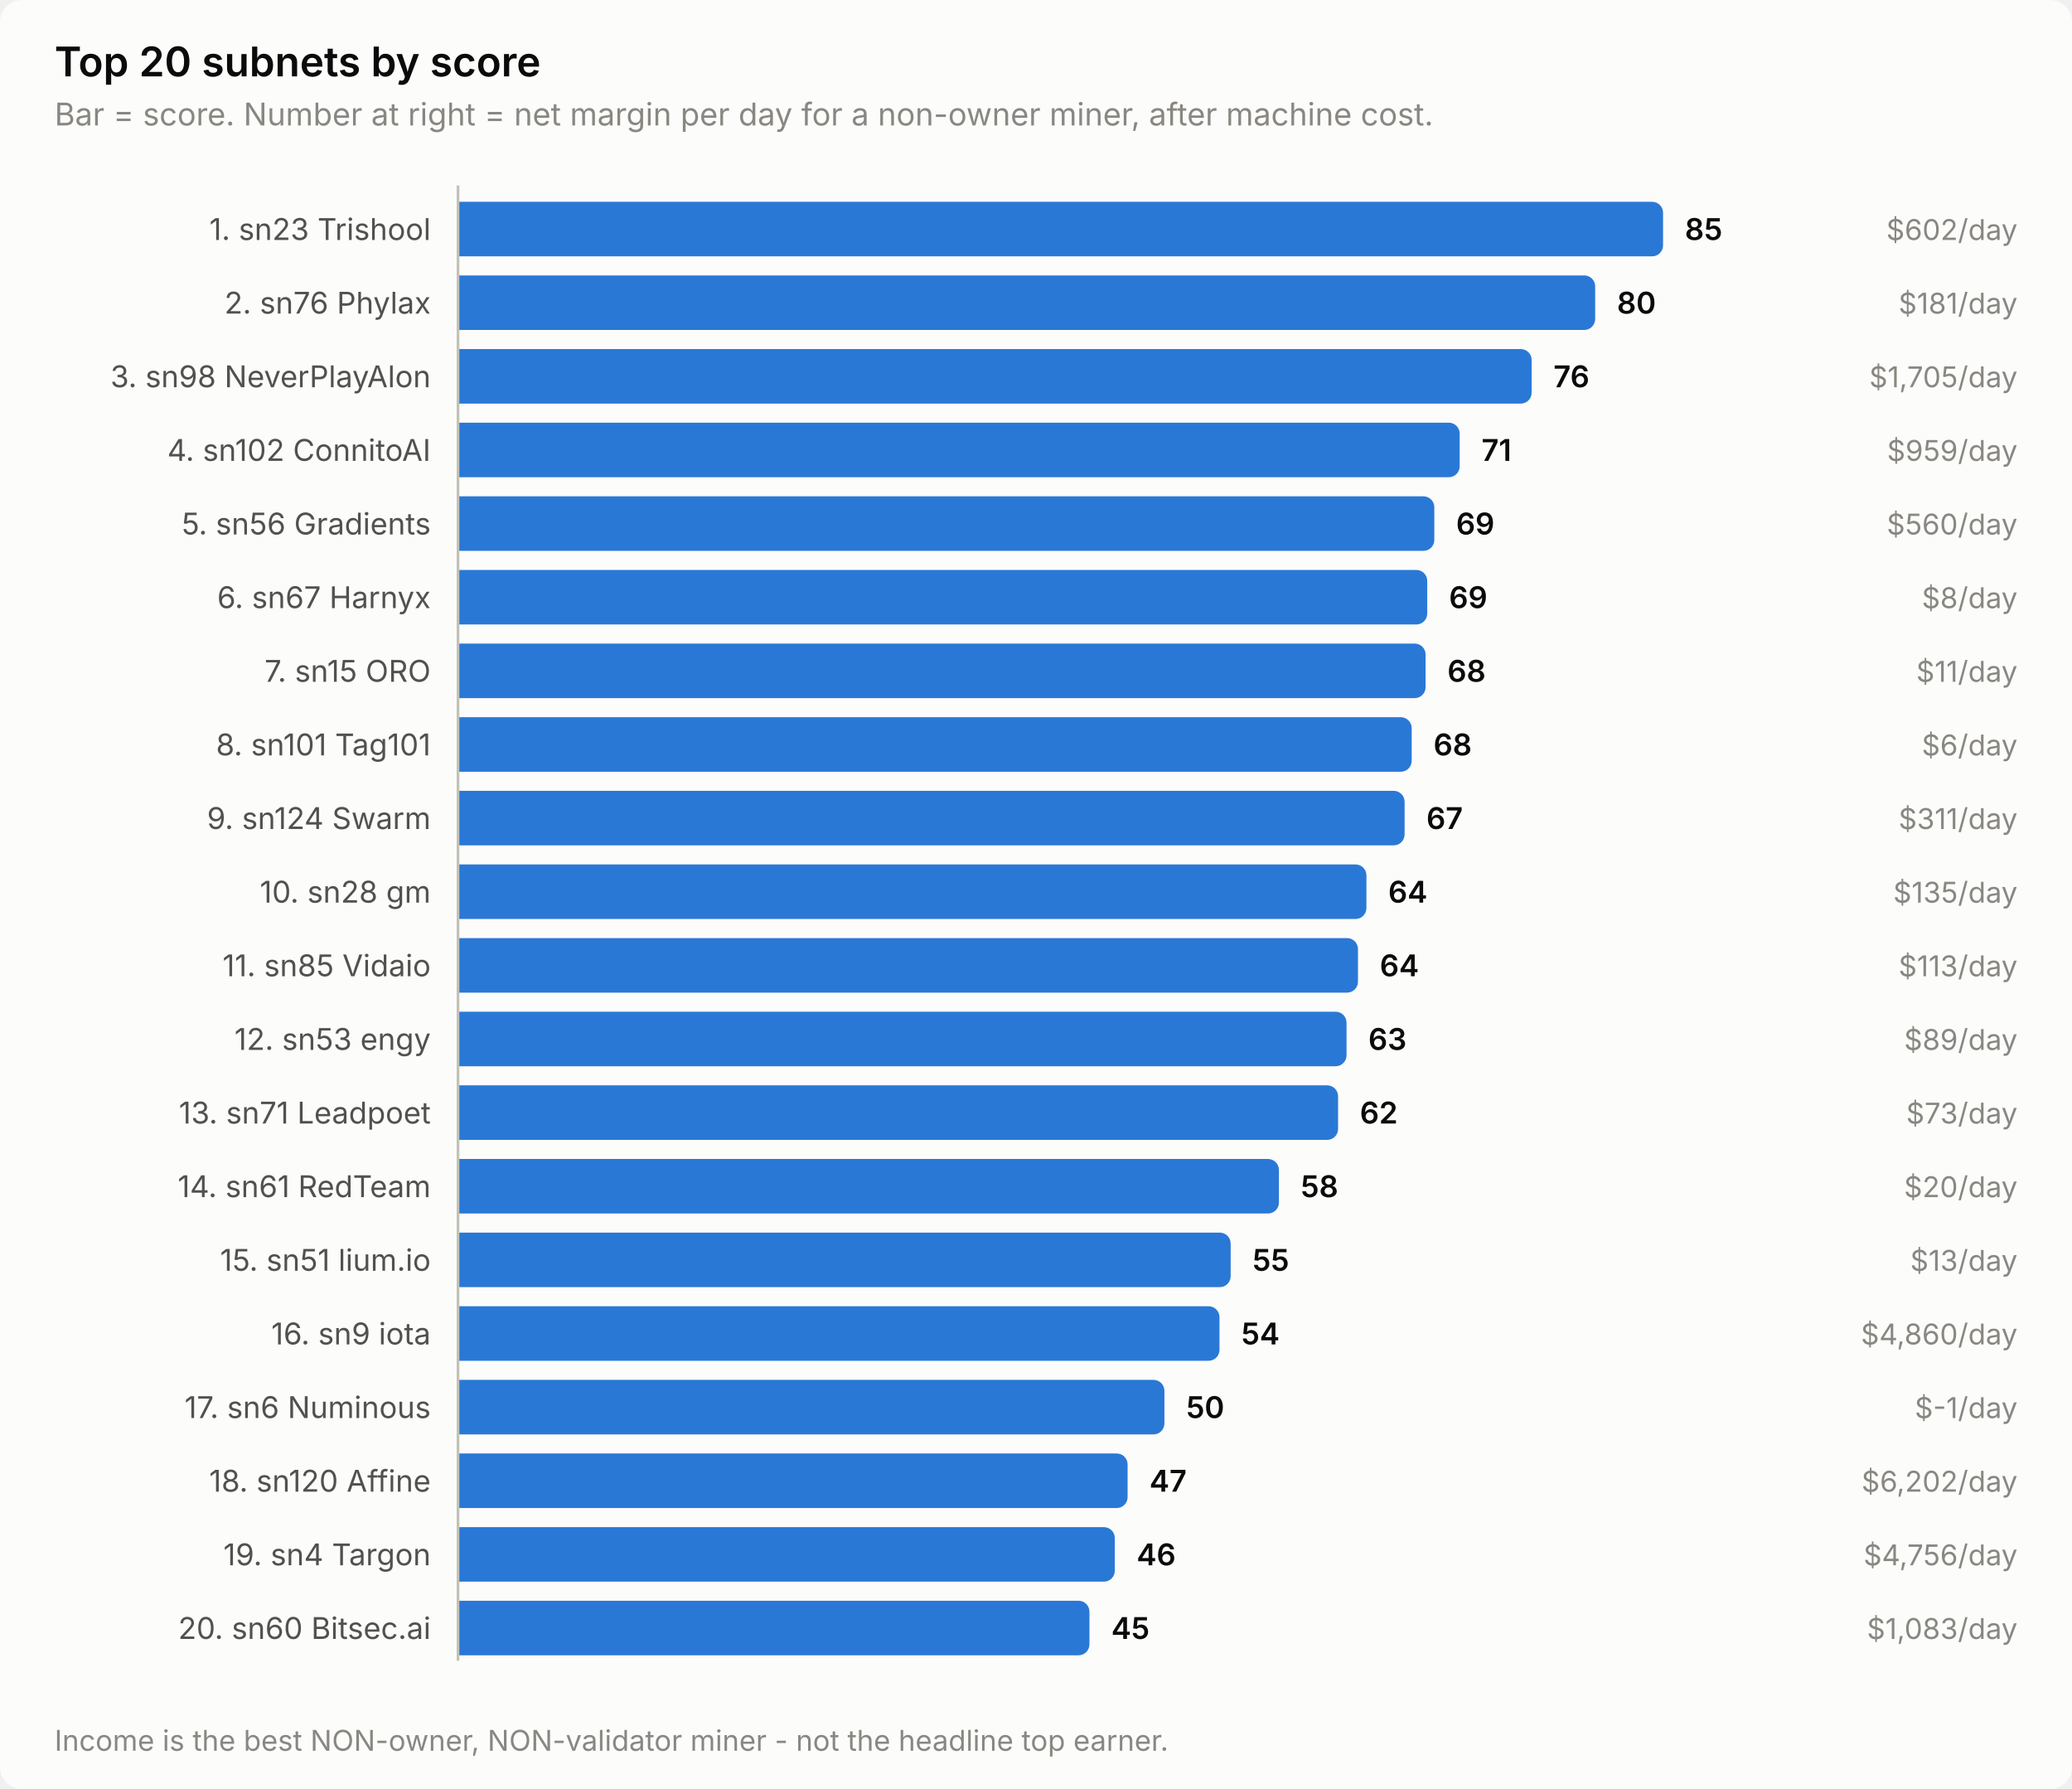
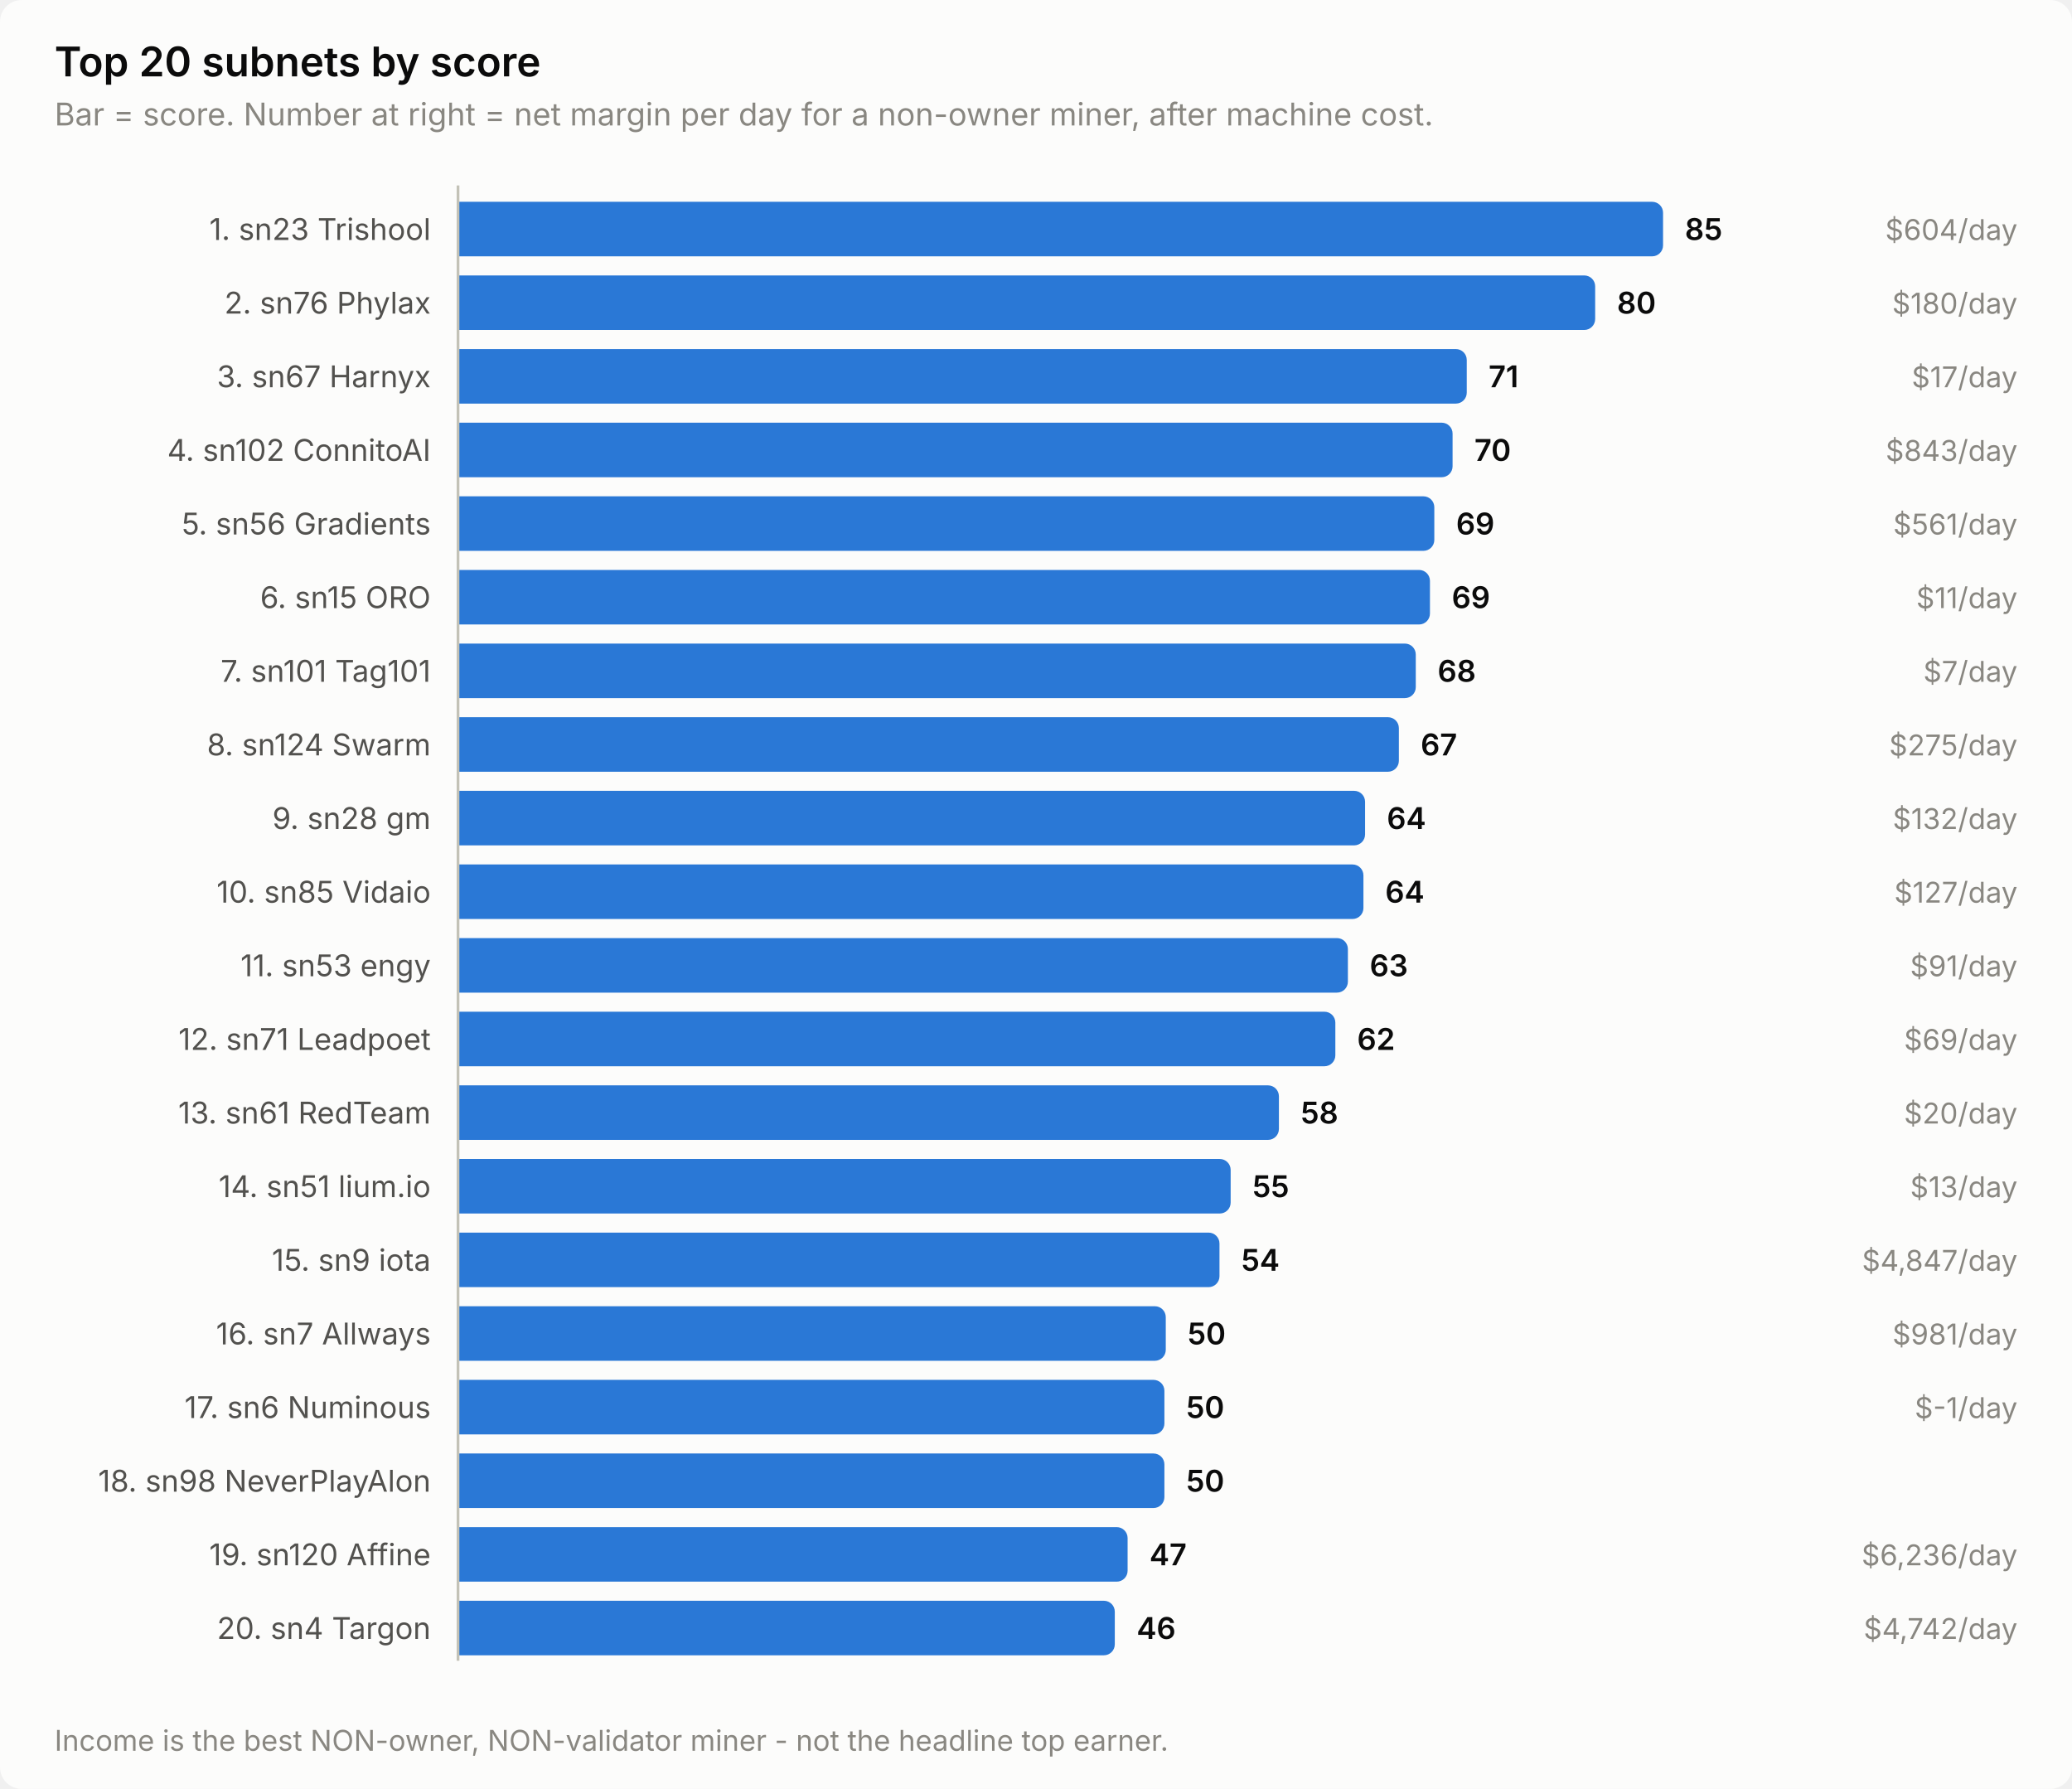
<svg xmlns="http://www.w3.org/2000/svg" width="760" height="656" viewBox="0 0 760 656" role="img" aria-label="Top 20 subnets by score">
  <style>
    text { font-family: system-ui, -apple-system, 'Segoe UI', sans-serif; }
    .t-title { font-size: 15px; font-weight: 600; }
    .t-sub { font-size: 11.5px; }
    .t-lab { font-size: 11px; }
    .t-val { font-size: 11px; font-weight: 600; font-variant-numeric: tabular-nums; }
    .t-tick { font-size: 10.5px; font-variant-numeric: tabular-nums; }

    .surface { fill: #fcfcfb; }
    .ink { fill: #0b0b0b; }
    .ink2 { fill: #52514e; }
    .muted { fill: #898781; }
    .grid { stroke: #e1e0d9; }
    .axis { stroke: #c3c2b7; }
    .accent { fill: #2a78d6; }
    .critical { fill: #d03b3b; }
    .deemph { fill: #d8d7d0; }

    @media (prefers-color-scheme: dark) {
      .surface { fill: #1a1a19; }
      .ink { fill: #ffffff; }
      .ink2 { fill: #c3c2b7; }
      .muted { fill: #898781; }
      .grid { stroke: #2c2c2a; }
      .axis { stroke: #383835; }
      .accent { fill: #3987e5; }
      .deemph { fill: #3a3a37; }
    }
</style>
  <rect class="surface" width="760" height="656" rx="8" />
  <text class="ink t-title" x="20" y="28">Top 20 subnets by score</text>
  <text class="muted t-sub" x="20" y="46">Bar = score. Number at right = net margin per day for a non-owner miner, after machine cost.</text>
  <text class="ink2 t-lab" x="158" y="88" text-anchor="end">1. sn23 Trishool</text>
  <path class="accent" d="M168.0,74.0 H606.0 a4.0,4.0 0 0 1 4.0,4.0 V90.0 a4.0,4.0 0 0 1 -4.0,4.0 H168.0 Z" />
  <text class="ink t-val" x="618.0" y="88">85</text>
-   <text class="muted t-tick" x="740" y="88" text-anchor="end">$602/day</text>
+   <text class="muted t-tick" x="740" y="88" text-anchor="end">$604/day</text>
  <text class="ink2 t-lab" x="158" y="115" text-anchor="end">2. sn76 Phylax</text>
  <path class="accent" d="M168.0,101.0 H581.1 a4.0,4.0 0 0 1 4.0,4.0 V117.0 a4.0,4.0 0 0 1 -4.0,4.0 H168.0 Z" />
  <text class="ink t-val" x="593.1" y="115">80</text>
-   <text class="muted t-tick" x="740" y="115" text-anchor="end">$181/day</text>
-   <text class="ink2 t-lab" x="158" y="142" text-anchor="end">3. sn98 NeverPlayAlon</text>
-   <path class="accent" d="M168.0,128.0 H557.8 a4.0,4.0 0 0 1 4.0,4.0 V144.0 a4.0,4.0 0 0 1 -4.0,4.0 H168.0 Z" />
-   <text class="ink t-val" x="569.8" y="142">76</text>
-   <text class="muted t-tick" x="740" y="142" text-anchor="end">$1,705/day</text>
+   <text class="muted t-tick" x="740" y="115" text-anchor="end">$180/day</text>
+   <text class="ink2 t-lab" x="158" y="142" text-anchor="end">3. sn67 Harnyx</text>
+   <path class="accent" d="M168.0,128.0 H534.0 a4.0,4.0 0 0 1 4.0,4.0 V144.0 a4.0,4.0 0 0 1 -4.0,4.0 H168.0 Z" />
+   <text class="ink t-val" x="546.0" y="142">71</text>
+   <text class="muted t-tick" x="740" y="142" text-anchor="end">$17/day</text>
  <text class="ink2 t-lab" x="158" y="169" text-anchor="end">4. sn102 ConnitoAI</text>
-   <path class="accent" d="M168.0,155.0 H531.4 a4.0,4.0 0 0 1 4.0,4.0 V171.0 a4.0,4.0 0 0 1 -4.0,4.0 H168.0 Z" />
-   <text class="ink t-val" x="543.4" y="169">71</text>
-   <text class="muted t-tick" x="740" y="169" text-anchor="end">$959/day</text>
+   <path class="accent" d="M168.0,155.0 H528.8 a4.0,4.0 0 0 1 4.0,4.0 V171.0 a4.0,4.0 0 0 1 -4.0,4.0 H168.0 Z" />
+   <text class="ink t-val" x="540.8" y="169">70</text>
+   <text class="muted t-tick" x="740" y="169" text-anchor="end">$843/day</text>
  <text class="ink2 t-lab" x="158" y="196" text-anchor="end">5. sn56 Gradients</text>
  <path class="accent" d="M168.0,182.0 H522.1 a4.0,4.0 0 0 1 4.0,4.0 V198.0 a4.0,4.0 0 0 1 -4.0,4.0 H168.0 Z" />
  <text class="ink t-val" x="534.1" y="196">69</text>
-   <text class="muted t-tick" x="740" y="196" text-anchor="end">$560/day</text>
-   <text class="ink2 t-lab" x="158" y="223" text-anchor="end">6. sn67 Harnyx</text>
-   <path class="accent" d="M168.0,209.0 H519.5 a4.0,4.0 0 0 1 4.0,4.0 V225.0 a4.0,4.0 0 0 1 -4.0,4.0 H168.0 Z" />
-   <text class="ink t-val" x="531.5" y="223">69</text>
-   <text class="muted t-tick" x="740" y="223" text-anchor="end">$8/day</text>
-   <text class="ink2 t-lab" x="158" y="250" text-anchor="end">7. sn15 ORO</text>
-   <path class="accent" d="M168.0,236.0 H518.9 a4.0,4.0 0 0 1 4.0,4.0 V252.0 a4.0,4.0 0 0 1 -4.0,4.0 H168.0 Z" />
-   <text class="ink t-val" x="530.9" y="250">68</text>
-   <text class="muted t-tick" x="740" y="250" text-anchor="end">$11/day</text>
-   <text class="ink2 t-lab" x="158" y="277" text-anchor="end">8. sn101 Tag101</text>
-   <path class="accent" d="M168.0,263.0 H513.8 a4.0,4.0 0 0 1 4.0,4.0 V279.0 a4.0,4.0 0 0 1 -4.0,4.0 H168.0 Z" />
-   <text class="ink t-val" x="525.8" y="277">68</text>
-   <text class="muted t-tick" x="740" y="277" text-anchor="end">$6/day</text>
-   <text class="ink2 t-lab" x="158" y="304" text-anchor="end">9. sn124 Swarm</text>
-   <path class="accent" d="M168.0,290.0 H511.2 a4.0,4.0 0 0 1 4.0,4.0 V306.0 a4.0,4.0 0 0 1 -4.0,4.0 H168.0 Z" />
-   <text class="ink t-val" x="523.2" y="304">67</text>
-   <text class="muted t-tick" x="740" y="304" text-anchor="end">$311/day</text>
-   <text class="ink2 t-lab" x="158" y="331" text-anchor="end">10. sn28 gm</text>
-   <path class="accent" d="M168.0,317.0 H497.2 a4.0,4.0 0 0 1 4.0,4.0 V333.0 a4.0,4.0 0 0 1 -4.0,4.0 H168.0 Z" />
-   <text class="ink t-val" x="509.2" y="331">64</text>
-   <text class="muted t-tick" x="740" y="331" text-anchor="end">$135/day</text>
-   <text class="ink2 t-lab" x="158" y="358" text-anchor="end">11. sn85 Vidaio</text>
-   <path class="accent" d="M168.0,344.0 H494.1 a4.0,4.0 0 0 1 4.0,4.0 V360.0 a4.0,4.0 0 0 1 -4.0,4.0 H168.0 Z" />
-   <text class="ink t-val" x="506.1" y="358">64</text>
-   <text class="muted t-tick" x="740" y="358" text-anchor="end">$113/day</text>
-   <text class="ink2 t-lab" x="158" y="385" text-anchor="end">12. sn53 engy</text>
-   <path class="accent" d="M168.0,371.0 H489.9 a4.0,4.0 0 0 1 4.0,4.0 V387.0 a4.0,4.0 0 0 1 -4.0,4.0 H168.0 Z" />
-   <text class="ink t-val" x="501.9" y="385">63</text>
-   <text class="muted t-tick" x="740" y="385" text-anchor="end">$89/day</text>
-   <text class="ink2 t-lab" x="158" y="412" text-anchor="end">13. sn71 Leadpoet</text>
-   <path class="accent" d="M168.0,398.0 H486.8 a4.0,4.0 0 0 1 4.0,4.0 V414.0 a4.0,4.0 0 0 1 -4.0,4.0 H168.0 Z" />
-   <text class="ink t-val" x="498.8" y="412">62</text>
-   <text class="muted t-tick" x="740" y="412" text-anchor="end">$73/day</text>
-   <text class="ink2 t-lab" x="158" y="439" text-anchor="end">14. sn61 RedTeam</text>
-   <path class="accent" d="M168.0,425.0 H465.1 a4.0,4.0 0 0 1 4.0,4.0 V441.0 a4.0,4.0 0 0 1 -4.0,4.0 H168.0 Z" />
-   <text class="ink t-val" x="477.1" y="439">58</text>
-   <text class="muted t-tick" x="740" y="439" text-anchor="end">$20/day</text>
-   <text class="ink2 t-lab" x="158" y="466" text-anchor="end">15. sn51 lium.io</text>
-   <path class="accent" d="M168.0,452.0 H447.4 a4.0,4.0 0 0 1 4.0,4.0 V468.0 a4.0,4.0 0 0 1 -4.0,4.0 H168.0 Z" />
-   <text class="ink t-val" x="459.4" y="466">55</text>
-   <text class="muted t-tick" x="740" y="466" text-anchor="end">$13/day</text>
-   <text class="ink2 t-lab" x="158" y="493" text-anchor="end">16. sn9 iota</text>
-   <path class="accent" d="M168.0,479.0 H443.3 a4.0,4.0 0 0 1 4.0,4.0 V495.0 a4.0,4.0 0 0 1 -4.0,4.0 H168.0 Z" />
-   <text class="ink t-val" x="455.3" y="493">54</text>
-   <text class="muted t-tick" x="740" y="493" text-anchor="end">$4,860/day</text>
+   <text class="muted t-tick" x="740" y="196" text-anchor="end">$561/day</text>
+   <text class="ink2 t-lab" x="158" y="223" text-anchor="end">6. sn15 ORO</text>
+   <path class="accent" d="M168.0,209.0 H520.5 a4.0,4.0 0 0 1 4.0,4.0 V225.0 a4.0,4.0 0 0 1 -4.0,4.0 H168.0 Z" />
+   <text class="ink t-val" x="532.5" y="223">69</text>
+   <text class="muted t-tick" x="740" y="223" text-anchor="end">$11/day</text>
+   <text class="ink2 t-lab" x="158" y="250" text-anchor="end">7. sn101 Tag101</text>
+   <path class="accent" d="M168.0,236.0 H515.3 a4.0,4.0 0 0 1 4.0,4.0 V252.0 a4.0,4.0 0 0 1 -4.0,4.0 H168.0 Z" />
+   <text class="ink t-val" x="527.3" y="250">68</text>
+   <text class="muted t-tick" x="740" y="250" text-anchor="end">$7/day</text>
+   <text class="ink2 t-lab" x="158" y="277" text-anchor="end">8. sn124 Swarm</text>
+   <path class="accent" d="M168.0,263.0 H509.1 a4.0,4.0 0 0 1 4.0,4.0 V279.0 a4.0,4.0 0 0 1 -4.0,4.0 H168.0 Z" />
+   <text class="ink t-val" x="521.1" y="277">67</text>
+   <text class="muted t-tick" x="740" y="277" text-anchor="end">$275/day</text>
+   <text class="ink2 t-lab" x="158" y="304" text-anchor="end">9. sn28 gm</text>
+   <path class="accent" d="M168.0,290.0 H496.7 a4.0,4.0 0 0 1 4.0,4.0 V306.0 a4.0,4.0 0 0 1 -4.0,4.0 H168.0 Z" />
+   <text class="ink t-val" x="508.7" y="304">64</text>
+   <text class="muted t-tick" x="740" y="304" text-anchor="end">$132/day</text>
+   <text class="ink2 t-lab" x="158" y="331" text-anchor="end">10. sn85 Vidaio</text>
+   <path class="accent" d="M168.0,317.0 H496.1 a4.0,4.0 0 0 1 4.0,4.0 V333.0 a4.0,4.0 0 0 1 -4.0,4.0 H168.0 Z" />
+   <text class="ink t-val" x="508.1" y="331">64</text>
+   <text class="muted t-tick" x="740" y="331" text-anchor="end">$127/day</text>
+   <text class="ink2 t-lab" x="158" y="358" text-anchor="end">11. sn53 engy</text>
+   <path class="accent" d="M168.0,344.0 H490.4 a4.0,4.0 0 0 1 4.0,4.0 V360.0 a4.0,4.0 0 0 1 -4.0,4.0 H168.0 Z" />
+   <text class="ink t-val" x="502.4" y="358">63</text>
+   <text class="muted t-tick" x="740" y="358" text-anchor="end">$91/day</text>
+   <text class="ink2 t-lab" x="158" y="385" text-anchor="end">12. sn71 Leadpoet</text>
+   <path class="accent" d="M168.0,371.0 H485.8 a4.0,4.0 0 0 1 4.0,4.0 V387.0 a4.0,4.0 0 0 1 -4.0,4.0 H168.0 Z" />
+   <text class="ink t-val" x="497.8" y="385">62</text>
+   <text class="muted t-tick" x="740" y="385" text-anchor="end">$69/day</text>
+   <text class="ink2 t-lab" x="158" y="412" text-anchor="end">13. sn61 RedTeam</text>
+   <path class="accent" d="M168.0,398.0 H465.1 a4.0,4.0 0 0 1 4.0,4.0 V414.0 a4.0,4.0 0 0 1 -4.0,4.0 H168.0 Z" />
+   <text class="ink t-val" x="477.1" y="412">58</text>
+   <text class="muted t-tick" x="740" y="412" text-anchor="end">$20/day</text>
+   <text class="ink2 t-lab" x="158" y="439" text-anchor="end">14. sn51 lium.io</text>
+   <path class="accent" d="M168.0,425.0 H447.4 a4.0,4.0 0 0 1 4.0,4.0 V441.0 a4.0,4.0 0 0 1 -4.0,4.0 H168.0 Z" />
+   <text class="ink t-val" x="459.4" y="439">55</text>
+   <text class="muted t-tick" x="740" y="439" text-anchor="end">$13/day</text>
+   <text class="ink2 t-lab" x="158" y="466" text-anchor="end">15. sn9 iota</text>
+   <path class="accent" d="M168.0,452.0 H443.3 a4.0,4.0 0 0 1 4.0,4.0 V468.0 a4.0,4.0 0 0 1 -4.0,4.0 H168.0 Z" />
+   <text class="ink t-val" x="455.3" y="466">54</text>
+   <text class="muted t-tick" x="740" y="466" text-anchor="end">$4,847/day</text>
+   <text class="ink2 t-lab" x="158" y="493" text-anchor="end">16. sn7 Allways</text>
+   <path class="accent" d="M168.0,479.0 H423.6 a4.0,4.0 0 0 1 4.0,4.0 V495.0 a4.0,4.0 0 0 1 -4.0,4.0 H168.0 Z" />
+   <text class="ink t-val" x="435.6" y="493">50</text>
+   <text class="muted t-tick" x="740" y="493" text-anchor="end">$981/day</text>
  <text class="ink2 t-lab" x="158" y="520" text-anchor="end">17. sn6 Numinous</text>
  <path class="accent" d="M168.0,506.0 H423.1 a4.0,4.0 0 0 1 4.0,4.0 V522.0 a4.0,4.0 0 0 1 -4.0,4.0 H168.0 Z" />
  <text class="ink t-val" x="435.1" y="520">50</text>
  <text class="muted t-tick" x="740" y="520" text-anchor="end">$-1/day</text>
-   <text class="ink2 t-lab" x="158" y="547" text-anchor="end">18. sn120 Affine</text>
-   <path class="accent" d="M168.0,533.0 H409.6 a4.0,4.0 0 0 1 4.0,4.0 V549.0 a4.0,4.0 0 0 1 -4.0,4.0 H168.0 Z" />
-   <text class="ink t-val" x="421.6" y="547">47</text>
-   <text class="muted t-tick" x="740" y="547" text-anchor="end">$6,202/day</text>
-   <text class="ink2 t-lab" x="158" y="574" text-anchor="end">19. sn4 Targon</text>
-   <path class="accent" d="M168.0,560.0 H404.9 a4.0,4.0 0 0 1 4.0,4.0 V576.0 a4.0,4.0 0 0 1 -4.0,4.0 H168.0 Z" />
-   <text class="ink t-val" x="416.9" y="574">46</text>
-   <text class="muted t-tick" x="740" y="574" text-anchor="end">$4,756/day</text>
-   <text class="ink2 t-lab" x="158" y="601" text-anchor="end">20. sn60 Bitsec.ai</text>
-   <path class="accent" d="M168.0,587.0 H395.6 a4.0,4.0 0 0 1 4.0,4.0 V603.0 a4.0,4.0 0 0 1 -4.0,4.0 H168.0 Z" />
-   <text class="ink t-val" x="407.6" y="601">45</text>
-   <text class="muted t-tick" x="740" y="601" text-anchor="end">$1,083/day</text>
+   <text class="ink2 t-lab" x="158" y="547" text-anchor="end">18. sn98 NeverPlayAlon</text>
+   <path class="accent" d="M168.0,533.0 H423.1 a4.0,4.0 0 0 1 4.0,4.0 V549.0 a4.0,4.0 0 0 1 -4.0,4.0 H168.0 Z" />
+   <text class="ink t-val" x="435.1" y="547">50</text>
+   <text class="ink2 t-lab" x="158" y="574" text-anchor="end">19. sn120 Affine</text>
+   <path class="accent" d="M168.0,560.0 H409.6 a4.0,4.0 0 0 1 4.0,4.0 V576.0 a4.0,4.0 0 0 1 -4.0,4.0 H168.0 Z" />
+   <text class="ink t-val" x="421.6" y="574">47</text>
+   <text class="muted t-tick" x="740" y="574" text-anchor="end">$6,236/day</text>
+   <text class="ink2 t-lab" x="158" y="601" text-anchor="end">20. sn4 Targon</text>
+   <path class="accent" d="M168.0,587.0 H404.9 a4.0,4.0 0 0 1 4.0,4.0 V603.0 a4.0,4.0 0 0 1 -4.0,4.0 H168.0 Z" />
+   <text class="ink t-val" x="416.9" y="601">46</text>
+   <text class="muted t-tick" x="740" y="601" text-anchor="end">$4,742/day</text>
  <line class="axis" x1="168" y1="68" x2="168" y2="609" stroke-width="1" />
  <text class="muted t-tick" x="20" y="642">Income is the best NON-owner, NON-validator miner - not the headline top earner.</text>
</svg>
